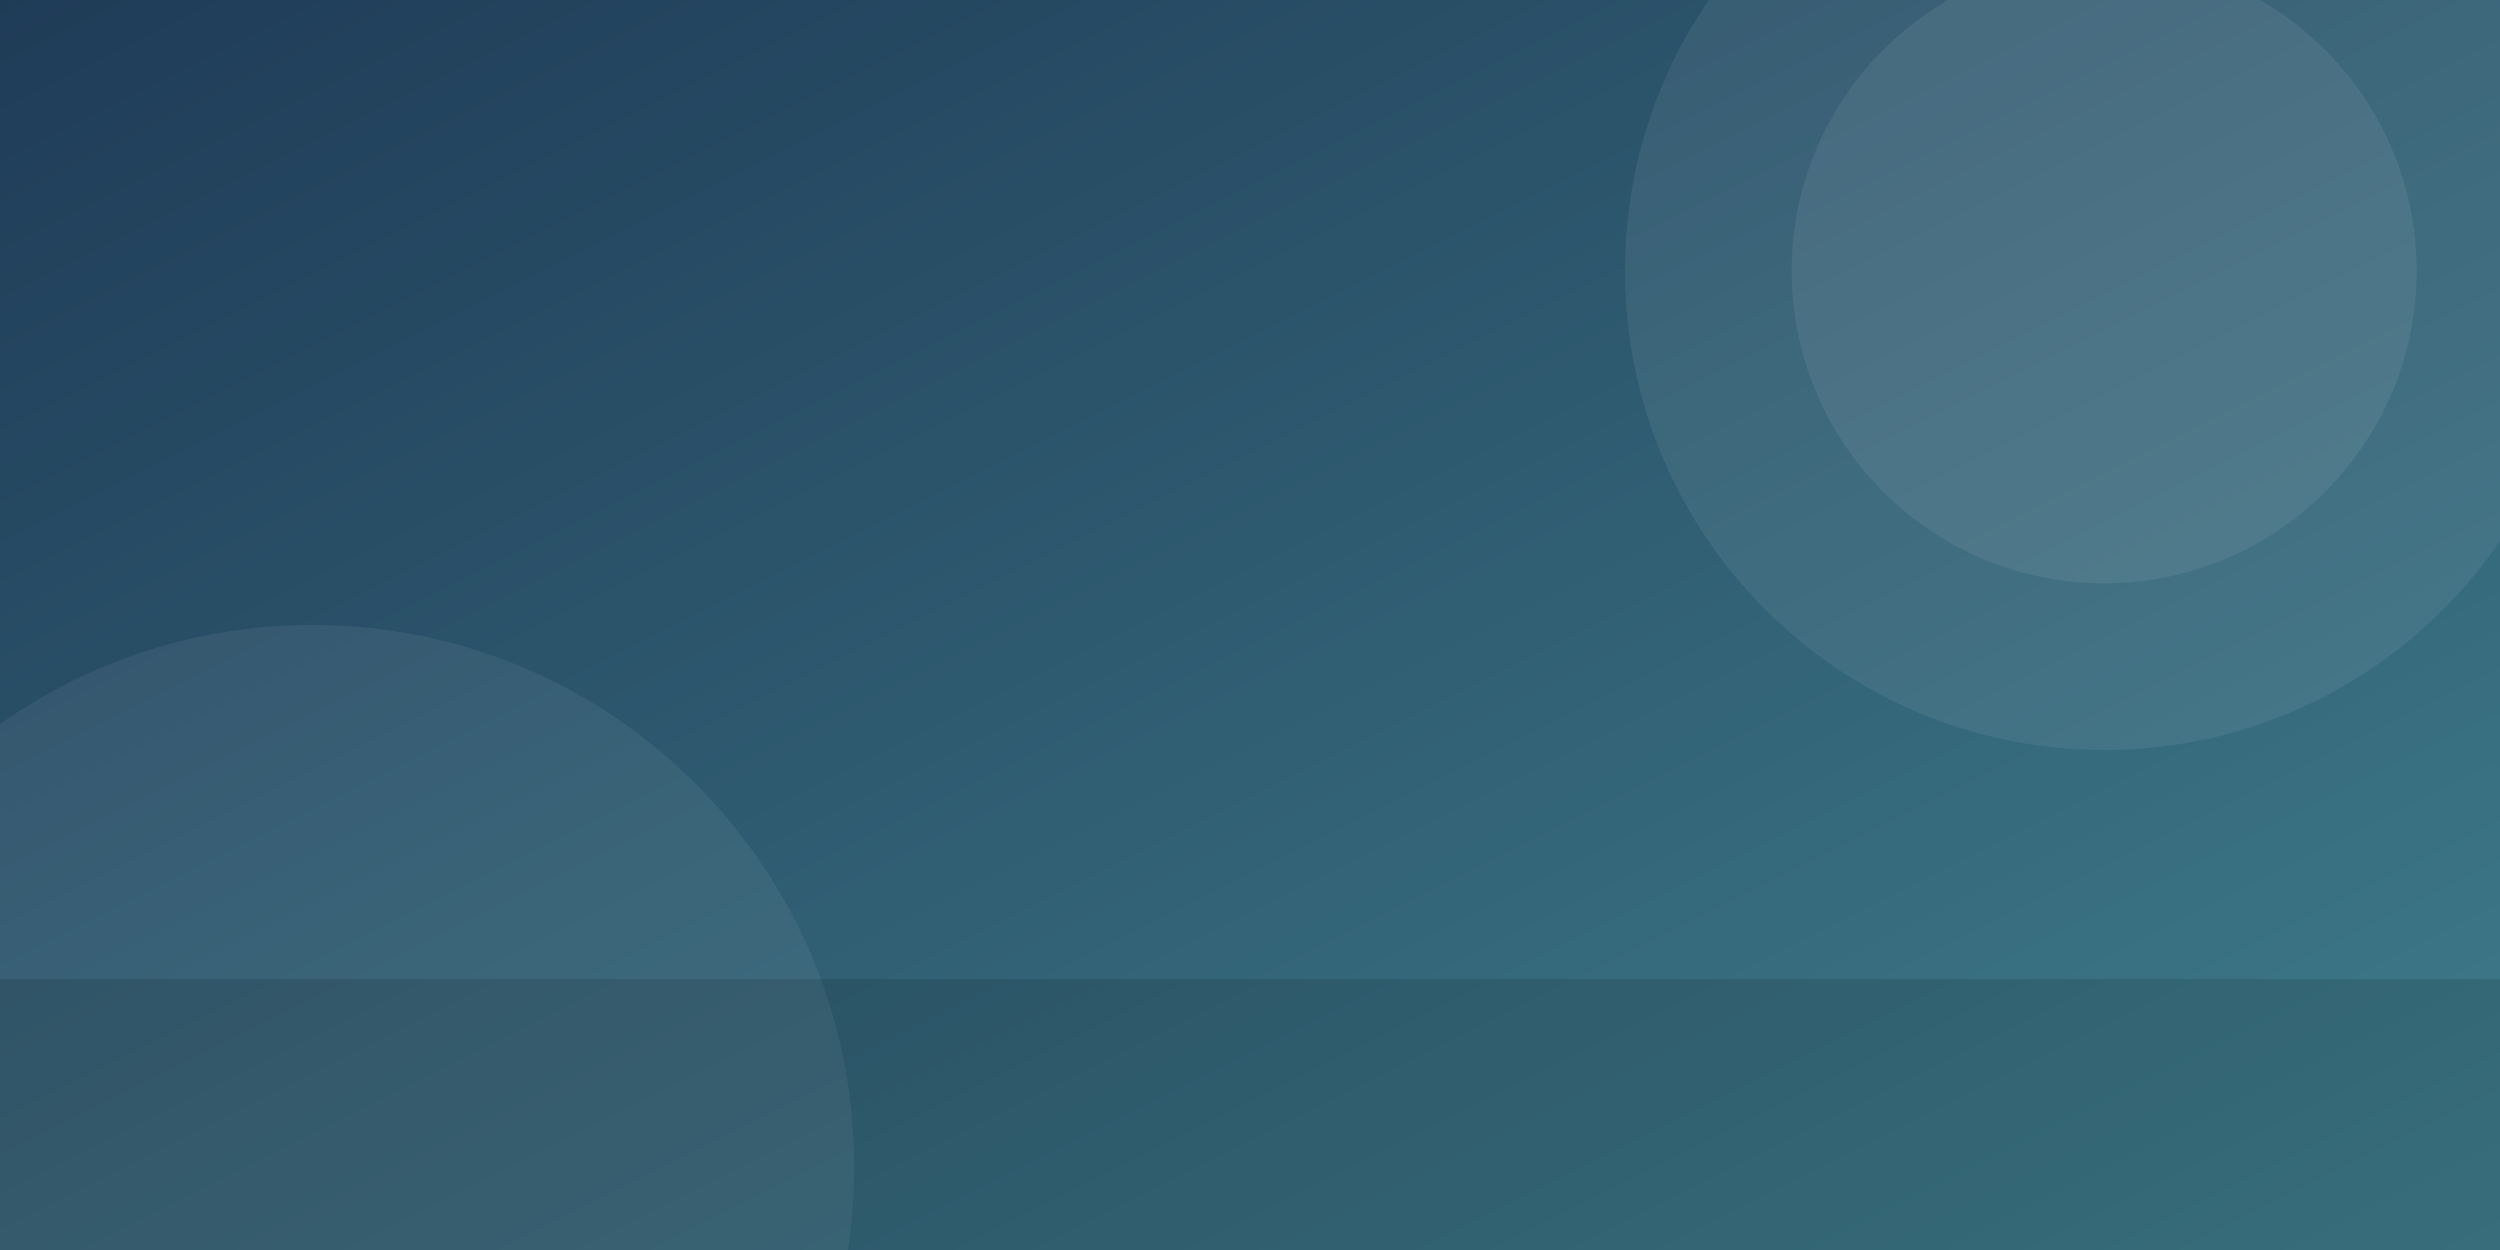
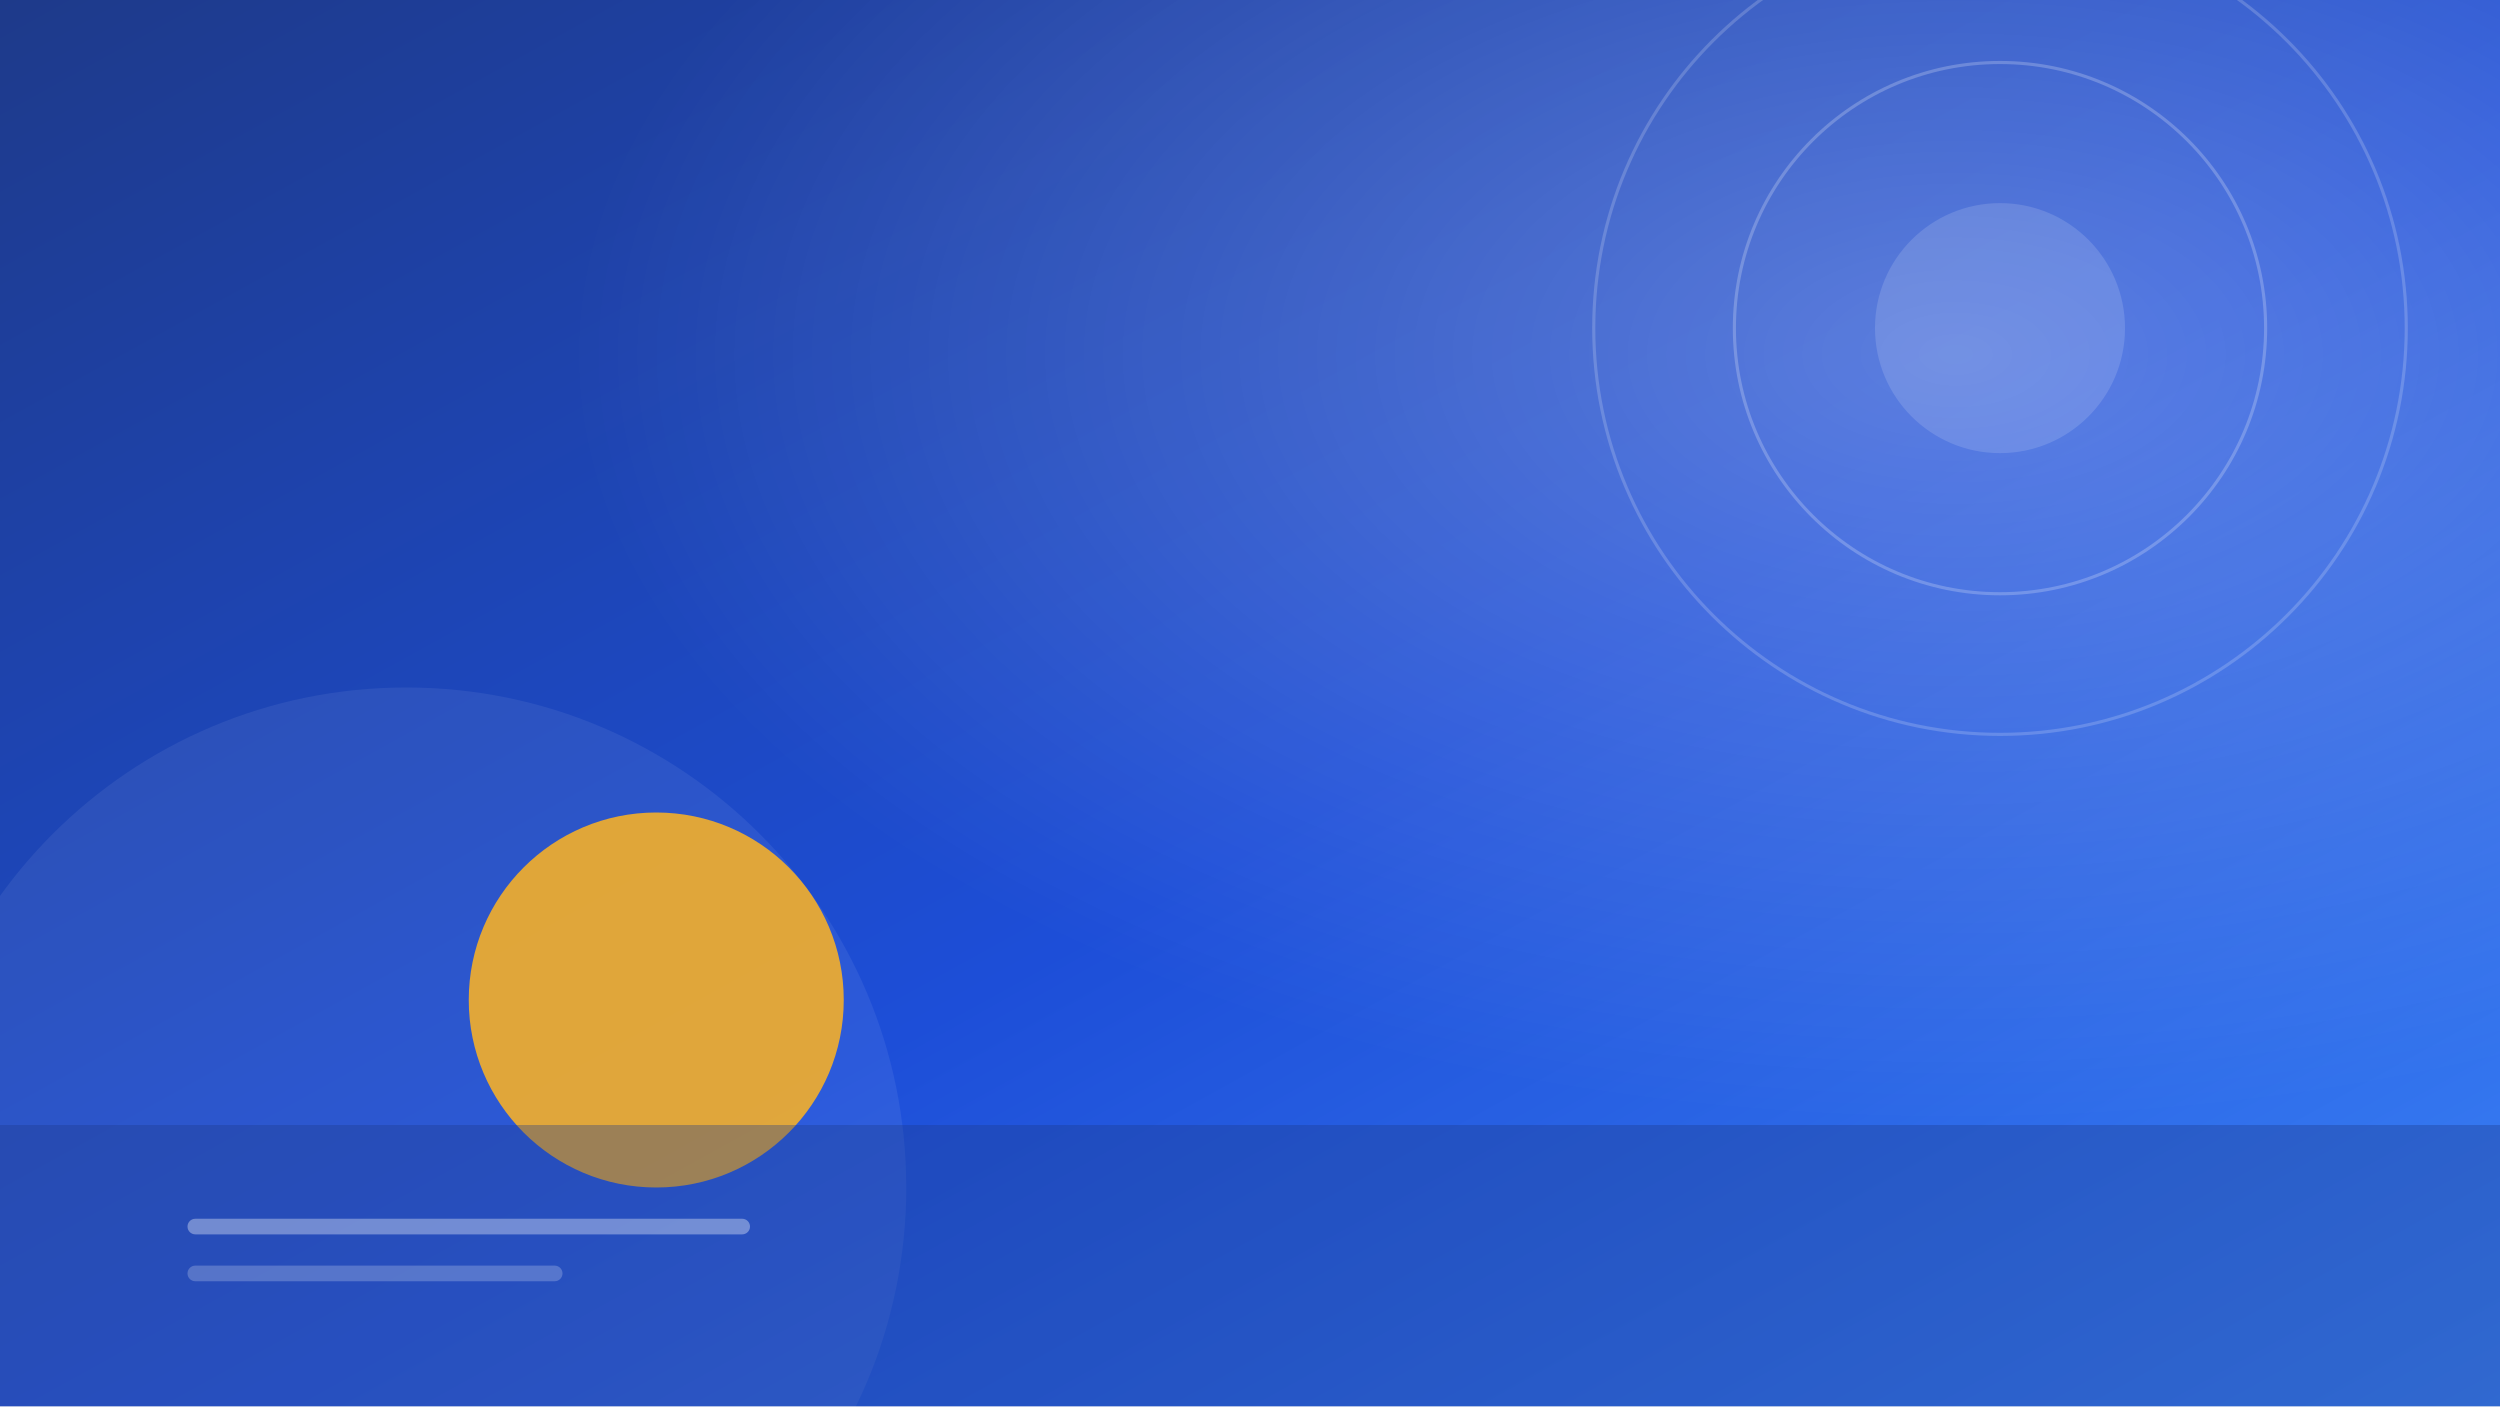
- <svg xmlns="http://www.w3.org/2000/svg" width="1200" height="600" viewBox="0 0 1200 600" role="img" aria-label="Decorative banner">
+ <svg xmlns="http://www.w3.org/2000/svg" viewBox="0 0 1600 900" width="1600" height="900" role="img" aria-label="">
  <defs>
-     <linearGradient id="g" x1="0" y1="0" x2="1" y2="1">
-       <stop offset="0" stop-color="#1f3b57" />
-       <stop offset="1" stop-color="#3f7d8c" />
+     <linearGradient id="bg" x1="0" y1="0" x2="1" y2="1">
+       <stop offset="0" stop-color="#1e3a8a" />
+       <stop offset="0.55" stop-color="#1d4ed8" />
+       <stop offset="1" stop-color="#3b82f6" />
    </linearGradient>
+     <radialGradient id="glow" cx="0.78" cy="0.25" r="0.55">
+       <stop offset="0" stop-color="#ffffff" stop-opacity="0.28" />
+       <stop offset="1" stop-color="#ffffff" stop-opacity="0" />
+     </radialGradient>
  </defs>
-   <rect width="1200" height="600" fill="url(#g)" />
-   <circle cx="1010" cy="130" r="230" fill="#ffffff" fill-opacity="0.07" />
-   <circle cx="1010" cy="130" r="150" fill="#ffffff" fill-opacity="0.07" />
-   <circle cx="150" cy="560" r="260" fill="#ffffff" fill-opacity="0.06" />
-   <rect x="0" y="470" width="1200" height="130" fill="#000000" fill-opacity="0.12" />
+   <rect width="1600" height="900" fill="url(#bg)" />
+   <rect width="1600" height="900" fill="url(#glow)" />
+   <circle cx="1280" cy="210" r="260" fill="none" stroke="#ffffff" stroke-opacity="0.18" stroke-width="2" />
+   <circle cx="1280" cy="210" r="170" fill="none" stroke="#ffffff" stroke-opacity="0.22" stroke-width="2" />
+   <circle cx="1280" cy="210" r="80" fill="#ffffff" fill-opacity="0.14" />
+   <circle cx="260" cy="760" r="320" fill="#ffffff" fill-opacity="0.07" />
+   <circle cx="420" cy="640" r="120" fill="#ffb420" fill-opacity="0.85" />
+   <rect x="0" y="720" width="1600" height="180" fill="#1e3a8a" fill-opacity="0.35" />
+   <rect x="120" y="780" width="360" height="10" rx="5" fill="#ffffff" fill-opacity="0.35" />
+   <rect x="120" y="810" width="240" height="10" rx="5" fill="#ffffff" fill-opacity="0.22" />
</svg>
